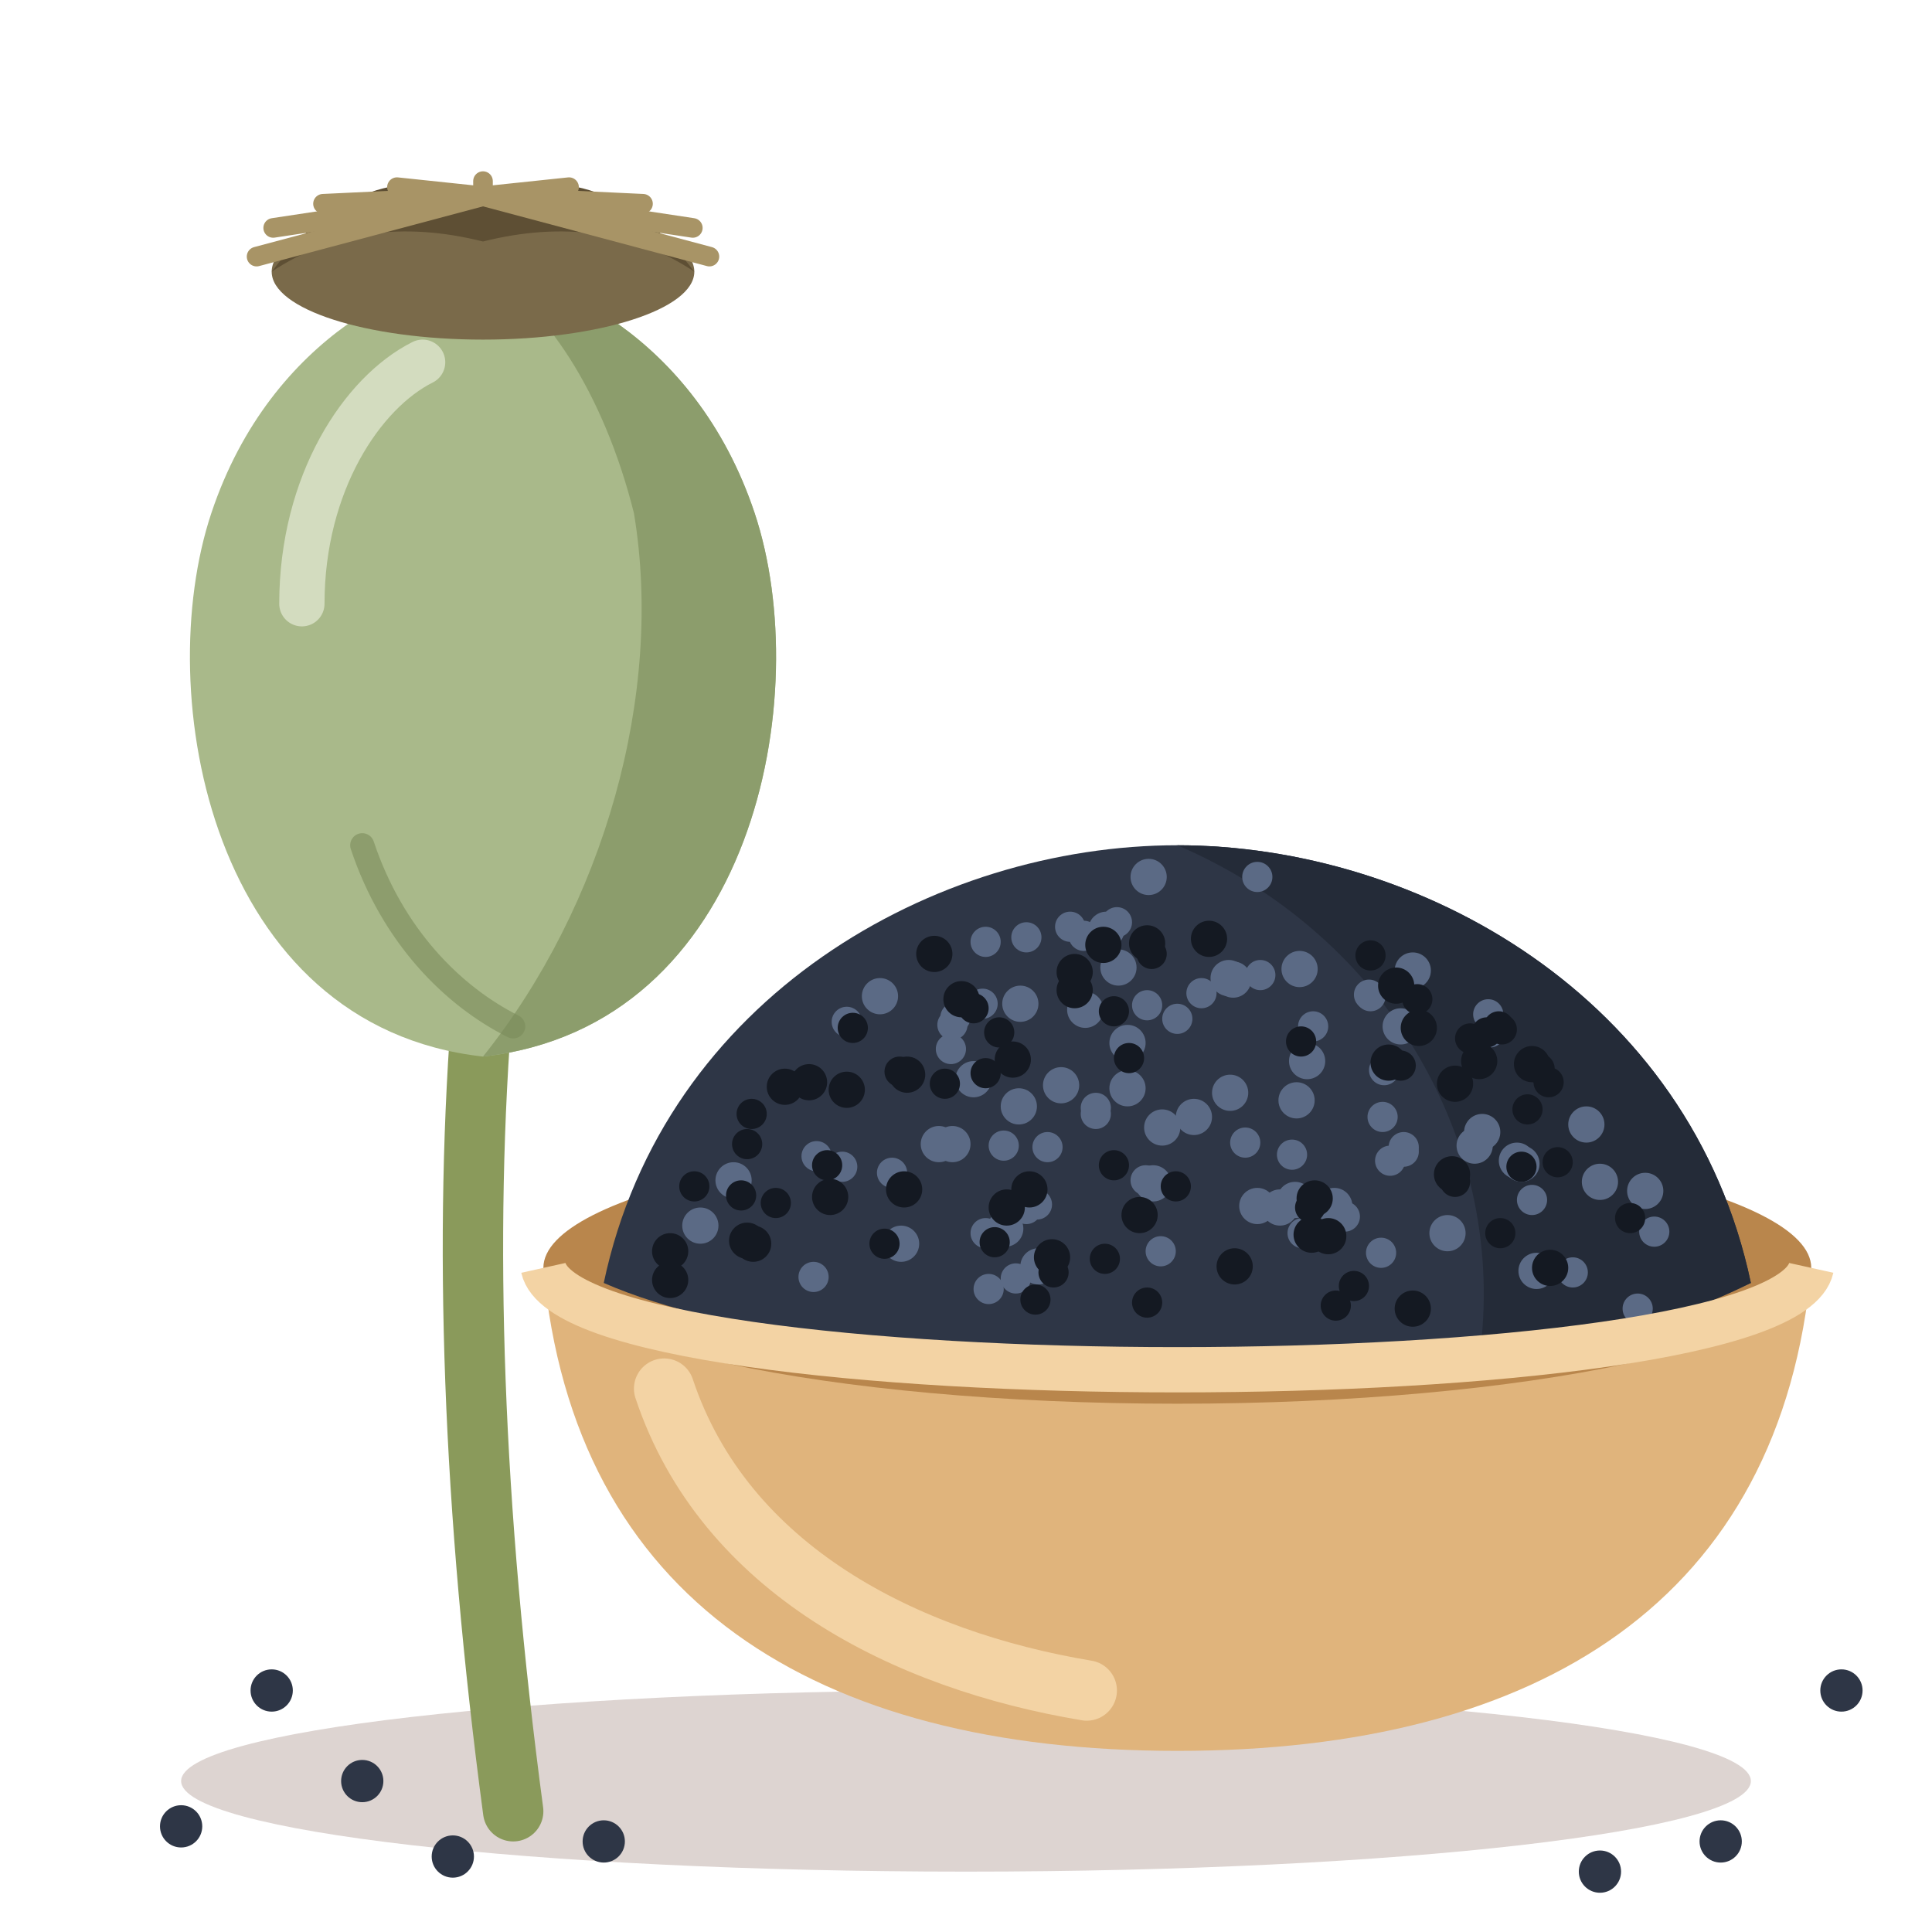
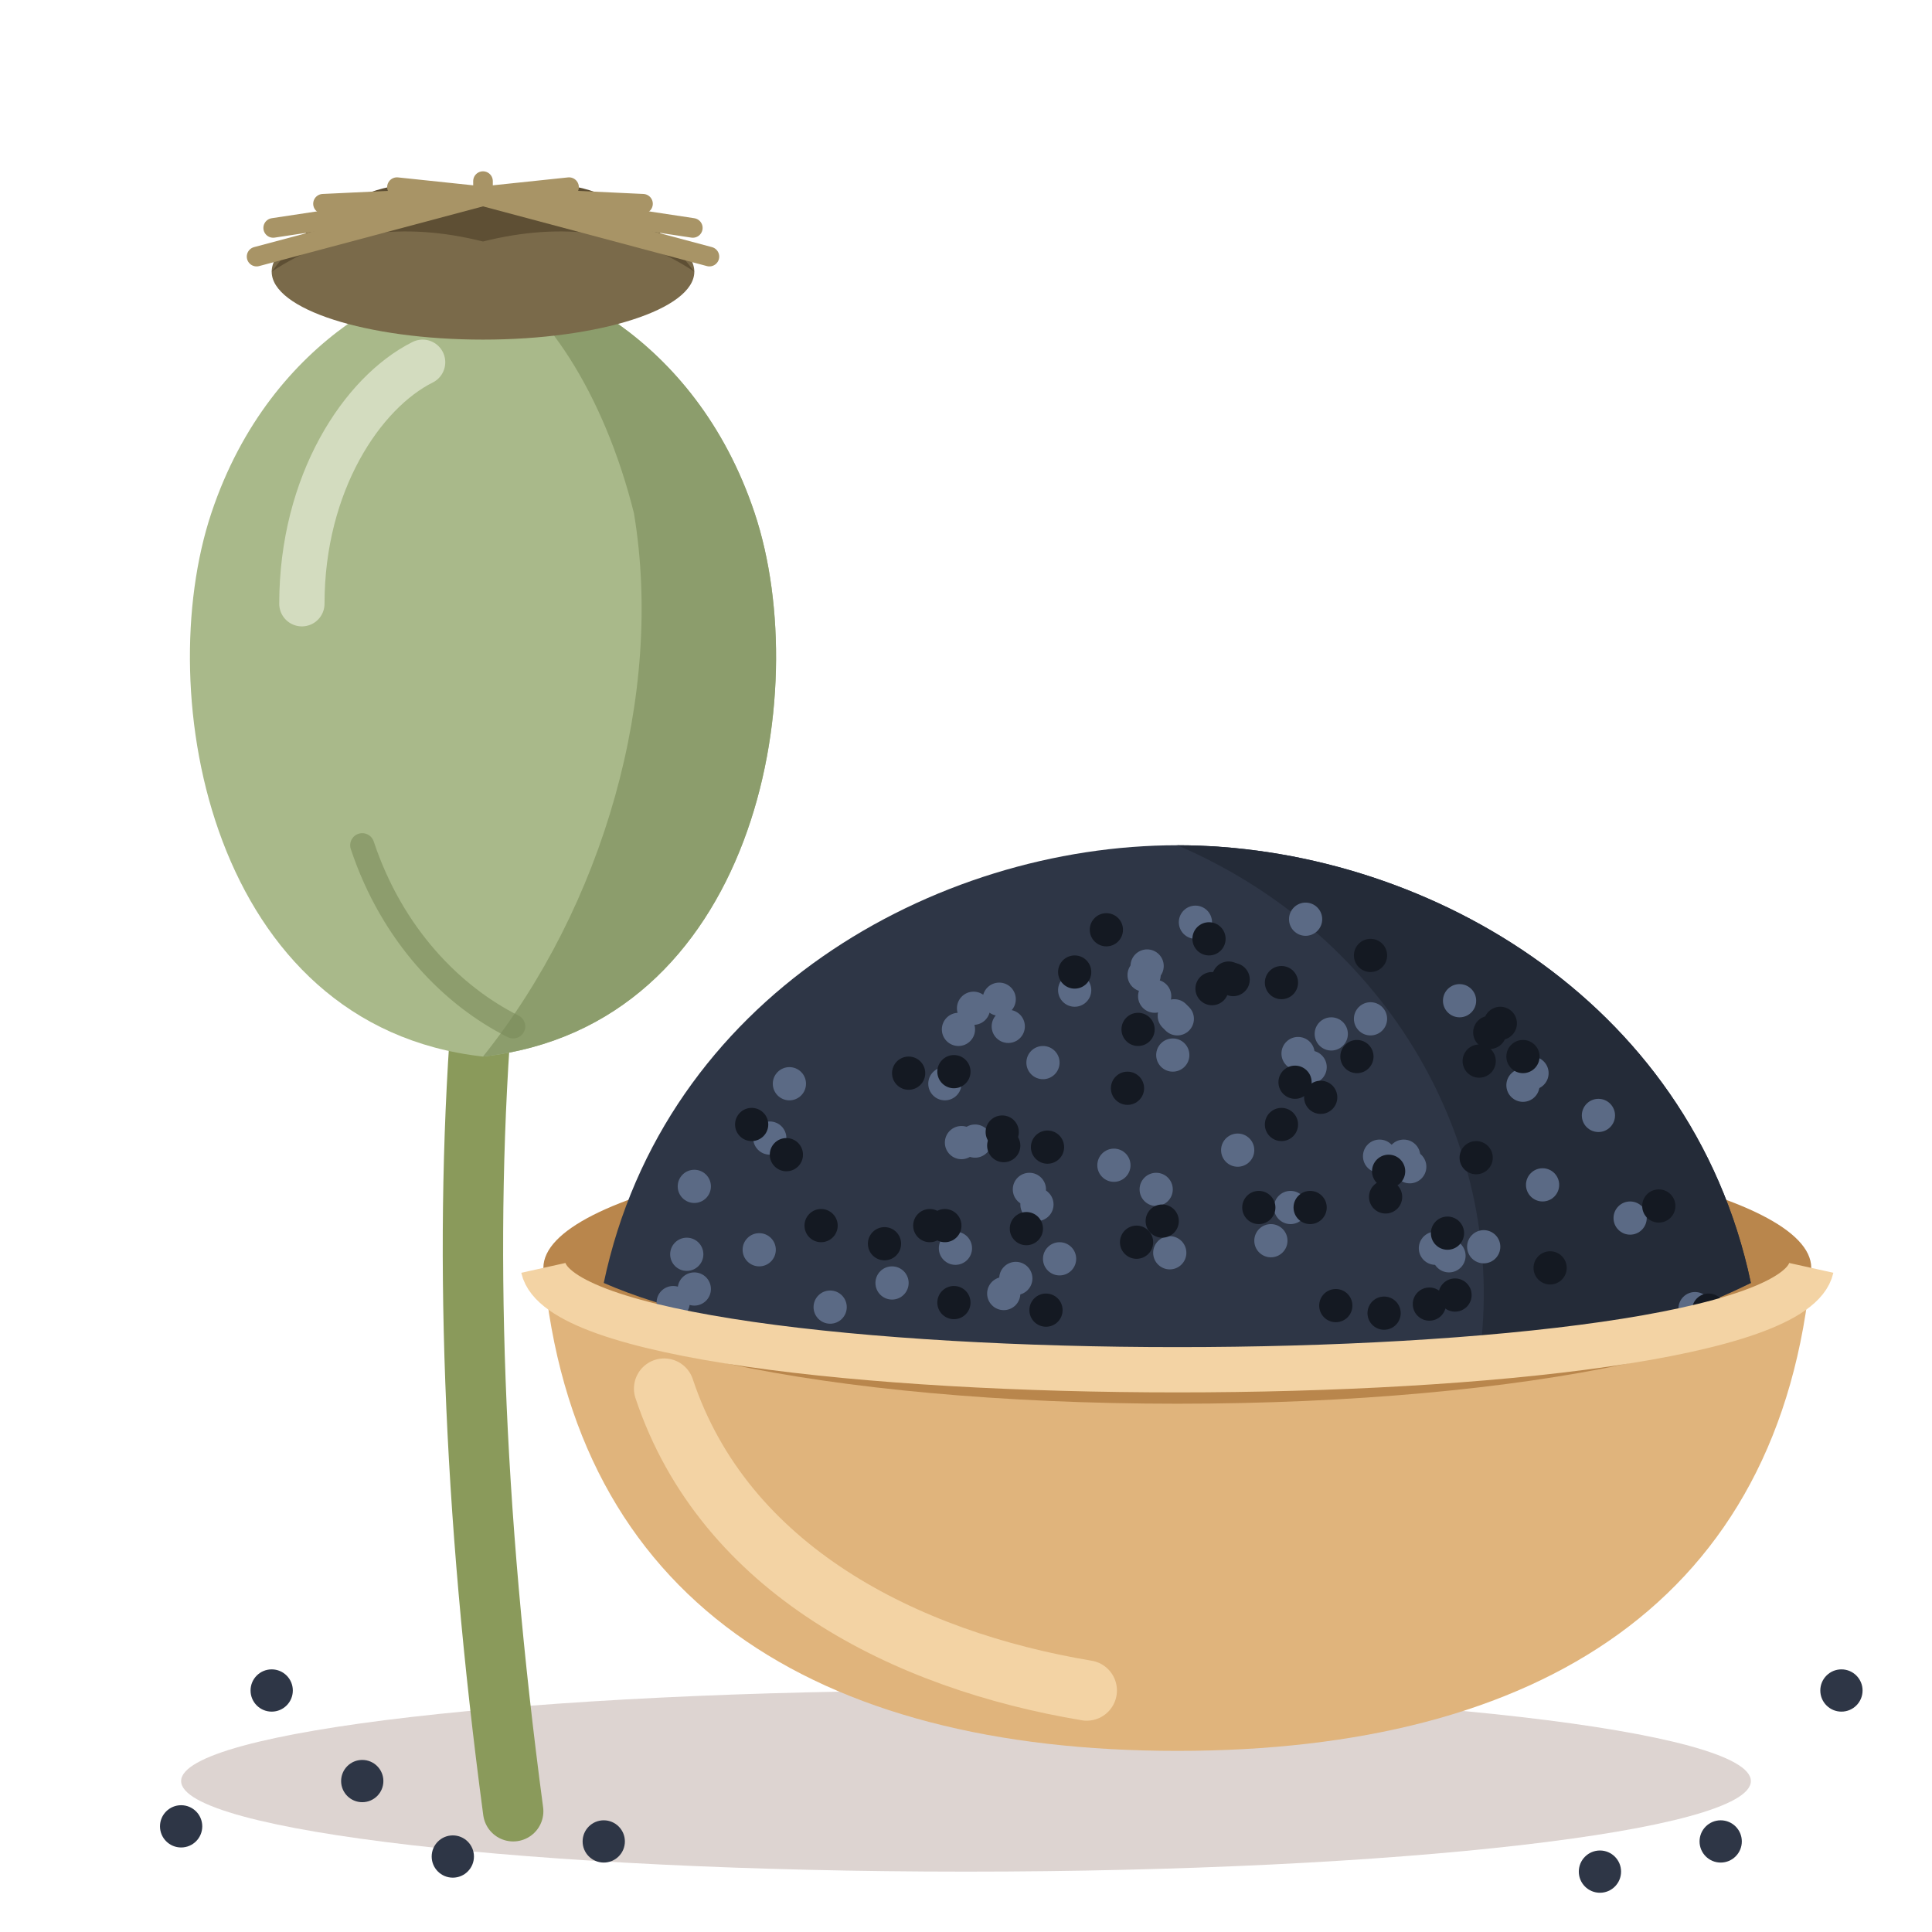
<svg xmlns="http://www.w3.org/2000/svg" viewBox="0 0 128 128">
  <ellipse cx="64" cy="118" rx="52" ry="6" fill="#8d6e63" opacity=".3" />
  <path d="M34 120Q30 90 32 66" stroke="#8a9a5b" stroke-width="4" fill="none" stroke-linecap="round" />
  <path d="M32 70C14 68 10 46 14 34C18 22 28 18 32 18C36 18 46 22 50 34C54 46 50 68 32 70Z" fill="#a9b98a" />
  <path d="M32 18C36 18 46 22 50 34C54 46 50 68 32 70C40 60 44 46 42 34C40 26 36 20 32 18Z" fill="#8c9d6c" />
  <path d="M20 40C20 32 24 26 28 24" stroke="#d3dcbf" stroke-width="3" fill="none" stroke-linecap="round" />
  <ellipse cx="32" cy="18" rx="14" ry="4.5" fill="#7a6a4a" />
  <path d="M18 18Q24 10 32 13Q40 10 46 18Q40 14 32 16Q24 14 18 18Z" fill="#5e4f34" />
  <path d="M32 13L17 17" stroke="#a89466" stroke-width="1.3" stroke-linecap="round" />
  <path d="M32 13L18.1 15.1" stroke="#a89466" stroke-width="1.3" stroke-linecap="round" />
  <path d="M32 13L21.4 13.5" stroke="#a89466" stroke-width="1.3" stroke-linecap="round" />
  <path d="M32 13L26.3 12.4" stroke="#a89466" stroke-width="1.3" stroke-linecap="round" />
  <path d="M32 13L32 12" stroke="#a89466" stroke-width="1.3" stroke-linecap="round" />
  <path d="M32 13L37.7 12.4" stroke="#a89466" stroke-width="1.3" stroke-linecap="round" />
  <path d="M32 13L42.6 13.5" stroke="#a89466" stroke-width="1.3" stroke-linecap="round" />
  <path d="M32 13L45.9 15.1" stroke="#a89466" stroke-width="1.3" stroke-linecap="round" />
  <path d="M32 13L47 17" stroke="#a89466" stroke-width="1.3" stroke-linecap="round" />
  <path d="M24 56C26 62 30 66 34 68" stroke="#7a8b5a" stroke-width="1.6" fill="none" stroke-linecap="round" opacity=".6" />
  <path d="M36 84H120C118 106 102 116 78 116C54 116 38 106 36 84Z" fill="#e0b47c" />
  <path d="M44 92C48 104 60 110 72 112" stroke="#f3d3a4" stroke-width="4" fill="none" stroke-linecap="round" />
  <ellipse cx="78" cy="84" rx="42" ry="9" fill="#b9864c" />
  <path d="M40 85C44 66 62 56 78 56C94 56 112 66 116 85C100 92 56 92 40 85Z" fill="#2e3646" />
  <path d="M78 56C94 56 112 66 116 85C110 88 104 89 98 90C100 76 92 62 78 56Z" fill="#242b38" />
  <g fill="#5b6a85">
-     <circle cx="68.8" cy="83.9" r="1.2" />
-     <circle cx="74" cy="61.1" r="1" />
-     <circle cx="68" cy="62.1" r="1" />
-     <circle cx="67.6" cy="66.5" r="1.2" />
-     <circle cx="98.7" cy="68.4" r="1" />
-     <circle cx="93" cy="76.3" r="1" />
-     <circle cx="59.7" cy="82.4" r="1.2" />
-     <circle cx="67.5" cy="73.3" r="1.2" />
-     <circle cx="95.9" cy="81.7" r="1.2" />
-     <circle cx="66.5" cy="75.9" r="1" />
-     <circle cx="73.3" cy="61.6" r="1.2" />
-     <circle cx="74.7" cy="72.1" r="1.2" />
-     <circle cx="63" cy="69.5" r="1" />
-     <circle cx="78" cy="67.5" r="1" />
-     <circle cx="79.1" cy="74" r="1.2" />
-     <circle cx="81.4" cy="64.8" r="1.2" />
-     <circle cx="100.8" cy="77.1" r="1.2" />
-     <circle cx="88.4" cy="79.9" r="1.2" />
-     <circle cx="76.4" cy="78.4" r="1.2" />
-     <circle cx="98.2" cy="75" r="1.2" />
-     <circle cx="53.9" cy="84.6" r="1" />
-     <circle cx="69.4" cy="76" r="1" />
-     <circle cx="91.6" cy="74" r="1" />
-     <circle cx="63.1" cy="67.9" r="1" />
-     <circle cx="100.5" cy="76.9" r="1.2" />
-     <circle cx="67.3" cy="84.7" r="1" />
-     <circle cx="65.5" cy="85.4" r="1" />
-     <circle cx="105.1" cy="74.5" r="1.2" />
-     <circle cx="58.3" cy="66" r="1.2" />
-     <circle cx="84.8" cy="80" r="1.2" />
-     <circle cx="71.9" cy="66.9" r="1.2" />
-     <circle cx="70.3" cy="71.9" r="1.2" />
-     <circle cx="76.1" cy="58.1" r="1.2" />
-     <circle cx="63.1" cy="75.8" r="1.2" />
-     <circle cx="104.2" cy="84.3" r="1" />
-     <circle cx="93" cy="76" r="1" />
-     <circle cx="68" cy="80.1" r="1" />
-     <circle cx="76" cy="66.6" r="1" />
-     <circle cx="81.5" cy="72.4" r="1.2" />
-     <circle cx="72.6" cy="73.8" r="1" />
-     <circle cx="71.8" cy="62" r="1" />
-     <circle cx="83.4" cy="80" r="1" />
-     <circle cx="48.6" cy="78.2" r="1.2" />
-     <circle cx="90.8" cy="66" r="1" />
-     <circle cx="81.7" cy="64.9" r="1.2" />
-     <circle cx="68.7" cy="79.8" r="1" />
-     <circle cx="83.3" cy="58.1" r="1" />
-     <circle cx="74.7" cy="69.1" r="1.2" />
-     <circle cx="65.3" cy="81.7" r="1" />
-     <circle cx="87" cy="68" r="1" />
-     <circle cx="109" cy="78.9" r="1.2" />
-     <circle cx="83.3" cy="79.9" r="1.2" />
-     <circle cx="86.6" cy="70.3" r="1.2" />
-     <circle cx="55.8" cy="77.3" r="1" />
-     <circle cx="64.5" cy="71.5" r="1.2" />
-     <circle cx="85.8" cy="79.5" r="1.2" />
-     <circle cx="46.4" cy="81.2" r="1.2" />
-     <circle cx="93.6" cy="64.3" r="1.2" />
-     <circle cx="75.9" cy="78.2" r="1" />
-     <circle cx="92.1" cy="76.9" r="1" />
-     <circle cx="77" cy="74.7" r="1.2" />
-     <circle cx="83.5" cy="64.6" r="1" />
-     <circle cx="89.1" cy="80.6" r="1" />
-     <circle cx="65.1" cy="66.5" r="1" />
-     <circle cx="90.7" cy="65.9" r="1" />
-     <circle cx="86.1" cy="64.2" r="1.2" />
-     <circle cx="101.5" cy="79.5" r="1" />
-     <circle cx="85.6" cy="76.5" r="1" />
-     <circle cx="109.6" cy="81.6" r="1" />
-     <circle cx="74.1" cy="64.1" r="1.2" />
-     <circle cx="92.8" cy="68" r="1.2" />
-     <circle cx="70.9" cy="61.4" r="1" />
-     <circle cx="85.9" cy="72.9" r="1.2" />
-     <circle cx="91.7" cy="70.9" r="1" />
-     <circle cx="79.6" cy="65.8" r="1" />
-     <circle cx="97.7" cy="75.9" r="1.2" />
-     <circle cx="91.5" cy="83" r="1" />
-     <circle cx="66.6" cy="81.4" r="1.2" />
-     <circle cx="106" cy="78.3" r="1.2" />
-     <circle cx="54.1" cy="76.6" r="1" />
-     <circle cx="101.8" cy="84.2" r="1.2" />
-     <circle cx="72.6" cy="73.4" r="1" />
-     <circle cx="62.2" cy="75.8" r="1.2" />
-     <circle cx="82.5" cy="75.7" r="1" />
-     <circle cx="98.6" cy="67.2" r="1" />
-     <circle cx="76.9" cy="82.9" r="1" />
-     <circle cx="86.3" cy="81.7" r="1" />
-     <circle cx="108.5" cy="86.7" r="1" />
-     <circle cx="65.3" cy="62.4" r="1" />
-     <circle cx="56.1" cy="67.7" r="1" />
-     <circle cx="63.3" cy="67.4" r="1" />
-     <circle cx="59.1" cy="77.7" r="1" />
+     <circle cx="75.8" cy="64.6" r="1.1" />
+     <circle cx="108" cy="80.7" r="1.1" />
+     <circle cx="86.5" cy="60.9" r="1.1" />
+     <circle cx="63.5" cy="68.2" r="1.1" />
+     <circle cx="63.7" cy="75.7" r="1.1" />
+     <circle cx="90.8" cy="67.5" r="1.1" />
+     <circle cx="100.9" cy="71.9" r="1.1" />
+     <circle cx="76.6" cy="78.8" r="1.1" />
+     <circle cx="96" cy="83.2" r="1.1" />
+     <circle cx="55" cy="86.6" r="1.1" />
+     <circle cx="66.8" cy="68" r="1.1" />
+     <circle cx="44.6" cy="86.3" r="1.1" />
+     <circle cx="66.5" cy="85.7" r="1.1" />
+     <circle cx="64.5" cy="66.8" r="1.1" />
+     <circle cx="101.5" cy="71.1" r="1.1" />
+     <circle cx="46" cy="85.4" r="1.1" />
+     <circle cx="77.5" cy="83" r="1.1" />
+     <circle cx="76.5" cy="66" r="1.1" />
+     <circle cx="78" cy="67.5" r="1.1" />
+     <circle cx="68.2" cy="78.8" r="1.1" />
+     <circle cx="95.1" cy="82.7" r="1.1" />
+     <circle cx="112.3" cy="86.7" r="1.1" />
+     <circle cx="73.8" cy="77.2" r="1.1" />
+     <circle cx="91.4" cy="76.6" r="1.1" />
+     <circle cx="76" cy="64" r="1.1" />
+     <circle cx="59.1" cy="85" r="1.1" />
+     <circle cx="71.2" cy="65.6" r="1.1" />
+     <circle cx="50.3" cy="82.8" r="1.1" />
+     <circle cx="88.2" cy="68.5" r="1.1" />
+     <circle cx="67.3" cy="84.7" r="1.1" />
+     <circle cx="69.1" cy="70.4" r="1.1" />
+     <circle cx="77.7" cy="69.9" r="1.1" />
+     <circle cx="62.6" cy="71.8" r="1.1" />
+     <circle cx="86.8" cy="70.7" r="1.1" />
+     <circle cx="98.3" cy="82.6" r="1.1" />
+     <circle cx="85.5" cy="80" r="1.1" />
+     <circle cx="96.7" cy="66.3" r="1.1" />
+     <circle cx="66.2" cy="66.2" r="1.1" />
+     <circle cx="105.9" cy="73.9" r="1.1" />
+     <circle cx="93" cy="76.6" r="1.1" />
+     <circle cx="70.2" cy="83.4" r="1.1" />
+     <circle cx="63.3" cy="82.7" r="1.1" />
+     <circle cx="102.2" cy="78.5" r="1.1" />
+     <circle cx="52.3" cy="71.8" r="1.1" />
+     <circle cx="77.8" cy="67.3" r="1.1" />
+     <circle cx="84.2" cy="82.2" r="1.1" />
+     <circle cx="45.5" cy="83.1" r="1.1" />
+     <circle cx="86" cy="69.8" r="1.1" />
+     <circle cx="64.6" cy="75.6" r="1.1" />
+     <circle cx="46" cy="78.6" r="1.1" />
+     <circle cx="82" cy="76.2" r="1.1" />
+     <circle cx="79.2" cy="61.1" r="1.1" />
+     <circle cx="68.7" cy="79.8" r="1.1" />
+     <circle cx="93.4" cy="77.3" r="1.1" />
+     <circle cx="51" cy="75.4" r="1.1" />
  </g>
  <g fill="#141922">
-     <circle cx="86.8" cy="80" r="1" />
-     <circle cx="108" cy="80.7" r="1" />
-     <circle cx="90.8" cy="63.3" r="1" />
-     <circle cx="65.9" cy="82.3" r="1" />
-     <circle cx="76" cy="62.5" r="1.2" />
-     <circle cx="64.5" cy="66.8" r="1" />
-     <circle cx="87.1" cy="79.4" r="1.2" />
-     <circle cx="71.2" cy="64.4" r="1.2" />
-     <circle cx="74.8" cy="70.1" r="1" />
-     <circle cx="88" cy="81.9" r="1.2" />
-     <circle cx="51.4" cy="79.7" r="1" />
-     <circle cx="101.2" cy="73.5" r="1" />
-     <circle cx="99.3" cy="68" r="1" />
-     <circle cx="68.2" cy="78.8" r="1.2" />
-     <circle cx="93.6" cy="86.7" r="1.2" />
-     <circle cx="102.7" cy="84" r="1.2" />
-     <circle cx="80.1" cy="62.2" r="1.2" />
-     <circle cx="81.8" cy="83.9" r="1.2" />
-     <circle cx="73.8" cy="77.2" r="1" />
-     <circle cx="55" cy="79.3" r="1.2" />
-     <circle cx="71.2" cy="65.6" r="1.2" />
-     <circle cx="63.7" cy="66.2" r="1.2" />
-     <circle cx="76.3" cy="63.2" r="1" />
-     <circle cx="62.6" cy="71.8" r="1" />
-     <circle cx="60.2" cy="71.1" r="1" />
-     <circle cx="98" cy="70.3" r="1.2" />
-     <circle cx="102.6" cy="71.7" r="1" />
-     <circle cx="75.5" cy="80.5" r="1.2" />
-     <circle cx="92" cy="70.4" r="1.2" />
-     <circle cx="58.6" cy="82.4" r="1" />
-     <circle cx="88.5" cy="86.5" r="1" />
-     <circle cx="92.8" cy="70.6" r="1" />
-     <circle cx="46" cy="78.6" r="1" />
-     <circle cx="69.7" cy="83.3" r="1.2" />
-     <circle cx="94" cy="68.1" r="1.2" />
-     <circle cx="73.2" cy="83.4" r="1" />
-     <circle cx="56.1" cy="72.2" r="1.2" />
-     <circle cx="67.1" cy="70.2" r="1.2" />
-     <circle cx="69.8" cy="84.3" r="1" />
-     <circle cx="49.9" cy="82.4" r="1.2" />
-     <circle cx="44.4" cy="84.8" r="1.2" />
-     <circle cx="68.6" cy="86.1" r="1" />
-     <circle cx="76" cy="86.3" r="1" />
-     <circle cx="65.3" cy="71.1" r="1" />
-     <circle cx="44.4" cy="82.9" r="1.2" />
-     <circle cx="102" cy="70.8" r="1" />
-     <circle cx="49.8" cy="73.8" r="1" />
-     <circle cx="96.4" cy="78.3" r="1" />
-     <circle cx="52" cy="72" r="1.2" />
-     <circle cx="59.9" cy="78.8" r="1.2" />
-     <circle cx="97.4" cy="68.8" r="1" />
-     <circle cx="100.8" cy="77.3" r="1" />
-     <circle cx="92.5" cy="65.3" r="1.2" />
-     <circle cx="101.5" cy="70.5" r="1.2" />
-     <circle cx="56.5" cy="68.1" r="1" />
-     <circle cx="53.6" cy="71.7" r="1.2" />
-     <circle cx="49.5" cy="82.2" r="1.2" />
-     <circle cx="61.9" cy="63.2" r="1.2" />
-     <circle cx="98.5" cy="68.4" r="1" />
-     <circle cx="89.7" cy="85.2" r="1" />
-     <circle cx="49.1" cy="79.2" r="1" />
-     <circle cx="96.4" cy="71.8" r="1.2" />
-     <circle cx="86.9" cy="81.8" r="1.2" />
-     <circle cx="49.5" cy="75.8" r="1" />
-     <circle cx="99.5" cy="68.2" r="1" />
-     <circle cx="96.2" cy="77.8" r="1.2" />
-     <circle cx="54.8" cy="77.2" r="1" />
-     <circle cx="86.2" cy="69" r="1" />
-     <circle cx="99.4" cy="81.7" r="1" />
-     <circle cx="103.2" cy="77" r="1" />
-     <circle cx="66.2" cy="68.4" r="1" />
-     <circle cx="73.8" cy="67" r="1" />
-     <circle cx="66.7" cy="80" r="1.2" />
-     <circle cx="93.9" cy="66.2" r="1" />
-     <circle cx="77.9" cy="78.6" r="1" />
-     <circle cx="73.1" cy="62.6" r="1.2" />
-     <circle cx="59.6" cy="71" r="1" />
-     <circle cx="60.1" cy="71.2" r="1.2" />
+     <circle cx="86.8" cy="80" r="1.1" />
+     <circle cx="109.9" cy="79.9" r="1.1" />
+     <circle cx="90.8" cy="63.3" r="1.1" />
+     <circle cx="91.7" cy="87" r="1.1" />
+     <circle cx="98.7" cy="68.4" r="1.1" />
+     <circle cx="96.4" cy="85.8" r="1.1" />
+     <circle cx="95.9" cy="81.7" r="1.1" />
+     <circle cx="66.5" cy="75.9" r="1.1" />
+     <circle cx="71.2" cy="64.4" r="1.1" />
+     <circle cx="94.7" cy="86.4" r="1.1" />
+     <circle cx="73.3" cy="61.6" r="1.1" />
+     <circle cx="63.2" cy="71" r="1.1" />
+     <circle cx="74.7" cy="72.1" r="1.1" />
+     <circle cx="113.2" cy="86.8" r="1.1" />
+     <circle cx="61.6" cy="81.2" r="1.1" />
+     <circle cx="68" cy="81.4" r="1.1" />
+     <circle cx="92" cy="77.6" r="1.1" />
+     <circle cx="77" cy="80.9" r="1.1" />
+     <circle cx="63.2" cy="86.3" r="1.1" />
+     <circle cx="81.4" cy="64.8" r="1.1" />
+     <circle cx="75.3" cy="82.3" r="1.1" />
+     <circle cx="99.4" cy="67.8" r="1.1" />
+     <circle cx="102.7" cy="84" r="1.1" />
+     <circle cx="80.1" cy="62.2" r="1.1" />
+     <circle cx="91.8" cy="79.3" r="1.1" />
+     <circle cx="54.4" cy="81.2" r="1.1" />
+     <circle cx="89.9" cy="70" r="1.1" />
+     <circle cx="97.8" cy="76.7" r="1.1" />
+     <circle cx="69.4" cy="76" r="1.1" />
+     <circle cx="66.4" cy="75" r="1.1" />
+     <circle cx="100.9" cy="70" r="1.1" />
+     <circle cx="84.9" cy="74.5" r="1.1" />
+     <circle cx="49.8" cy="74.5" r="1.1" />
+     <circle cx="52.1" cy="76.5" r="1.1" />
+     <circle cx="69.3" cy="86.8" r="1.1" />
+     <circle cx="84.9" cy="65.1" r="1.1" />
+     <circle cx="80.3" cy="65.5" r="1.1" />
+     <circle cx="85.8" cy="71.7" r="1.1" />
+     <circle cx="75.4" cy="68.2" r="1.1" />
+     <circle cx="60.2" cy="71.1" r="1.1" />
+     <circle cx="98" cy="70.3" r="1.1" />
+     <circle cx="62.6" cy="81.2" r="1.1" />
+     <circle cx="58.6" cy="82.4" r="1.1" />
+     <circle cx="88.5" cy="86.5" r="1.1" />
+     <circle cx="83.4" cy="80" r="1.1" />
+     <circle cx="87.5" cy="72.7" r="1.1" />
+     <circle cx="81.7" cy="64.9" r="1.1" />
  </g>
  <path d="M36 84C38 93 118 93 120 84" stroke="#f3d3a4" stroke-width="3" fill="none" />
  <g fill="#2e3646">
    <circle cx="24" cy="118" r="1.4" />
    <circle cx="30" cy="123" r="1.4" />
    <circle cx="18" cy="112" r="1.4" />
    <circle cx="122" cy="112" r="1.4" />
    <circle cx="114" cy="122" r="1.4" />
    <circle cx="12" cy="121" r="1.4" />
    <circle cx="40" cy="122" r="1.4" />
    <circle cx="106" cy="124" r="1.4" />
  </g>
</svg>
